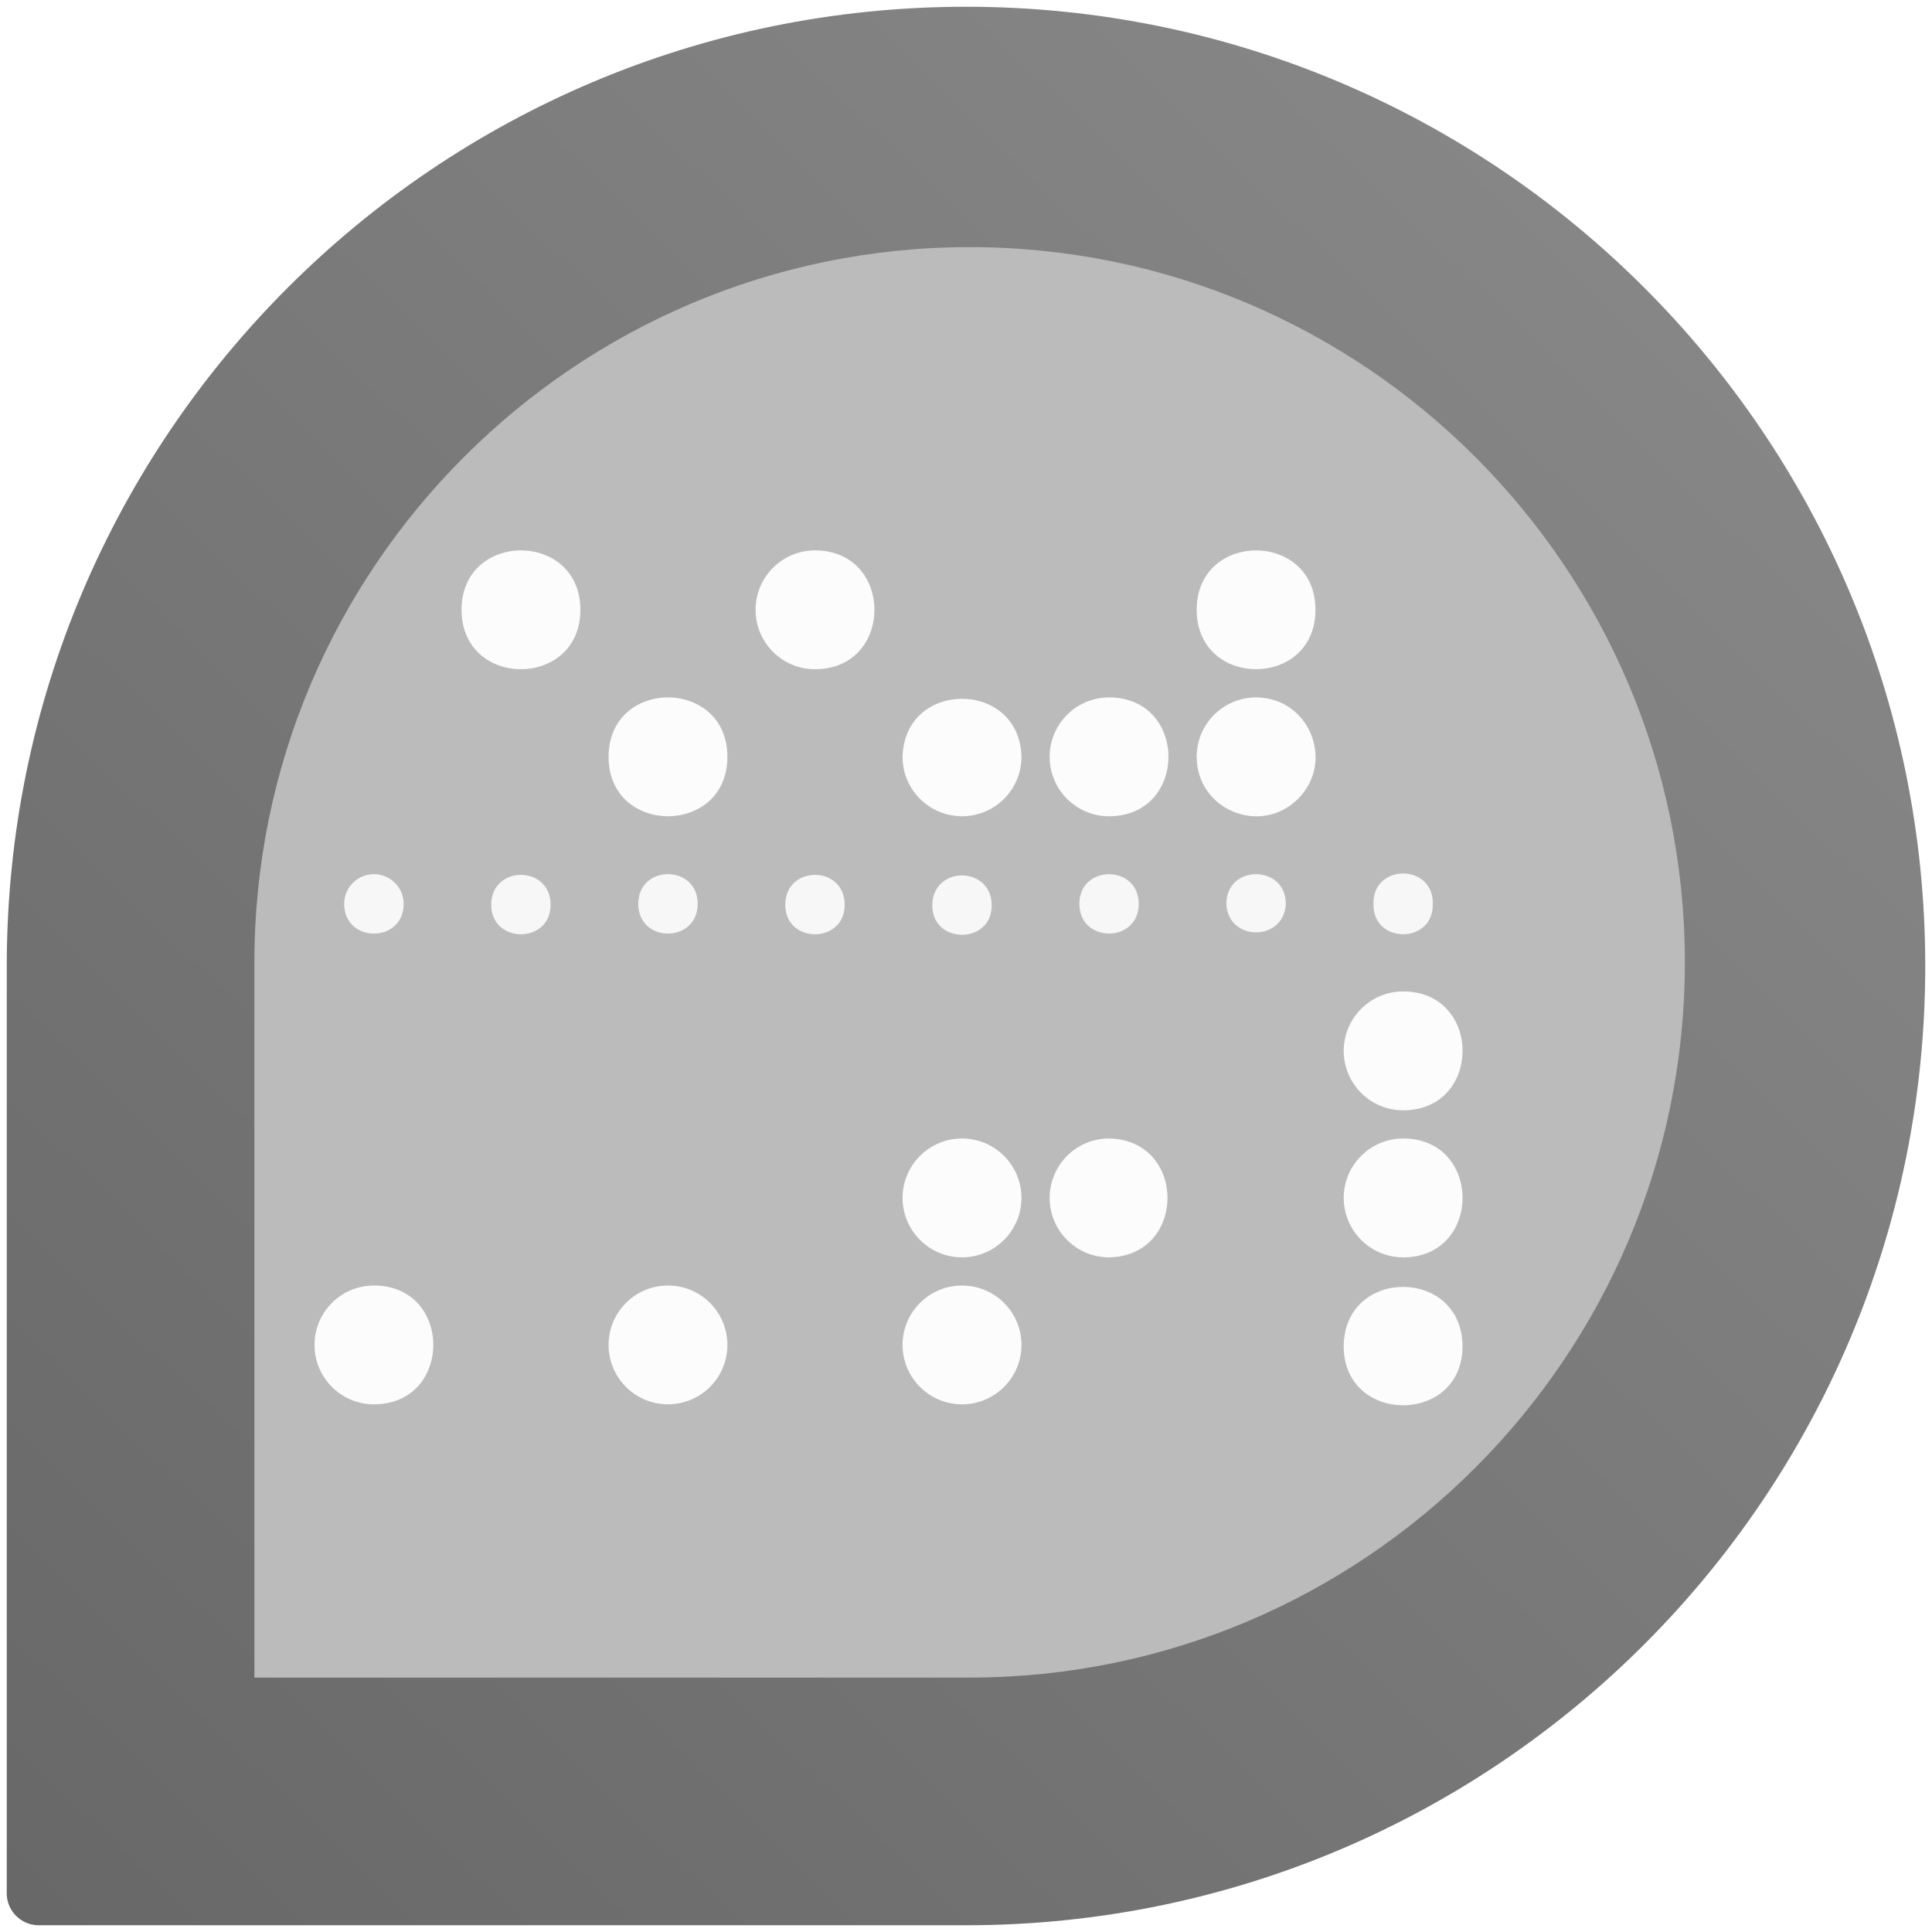
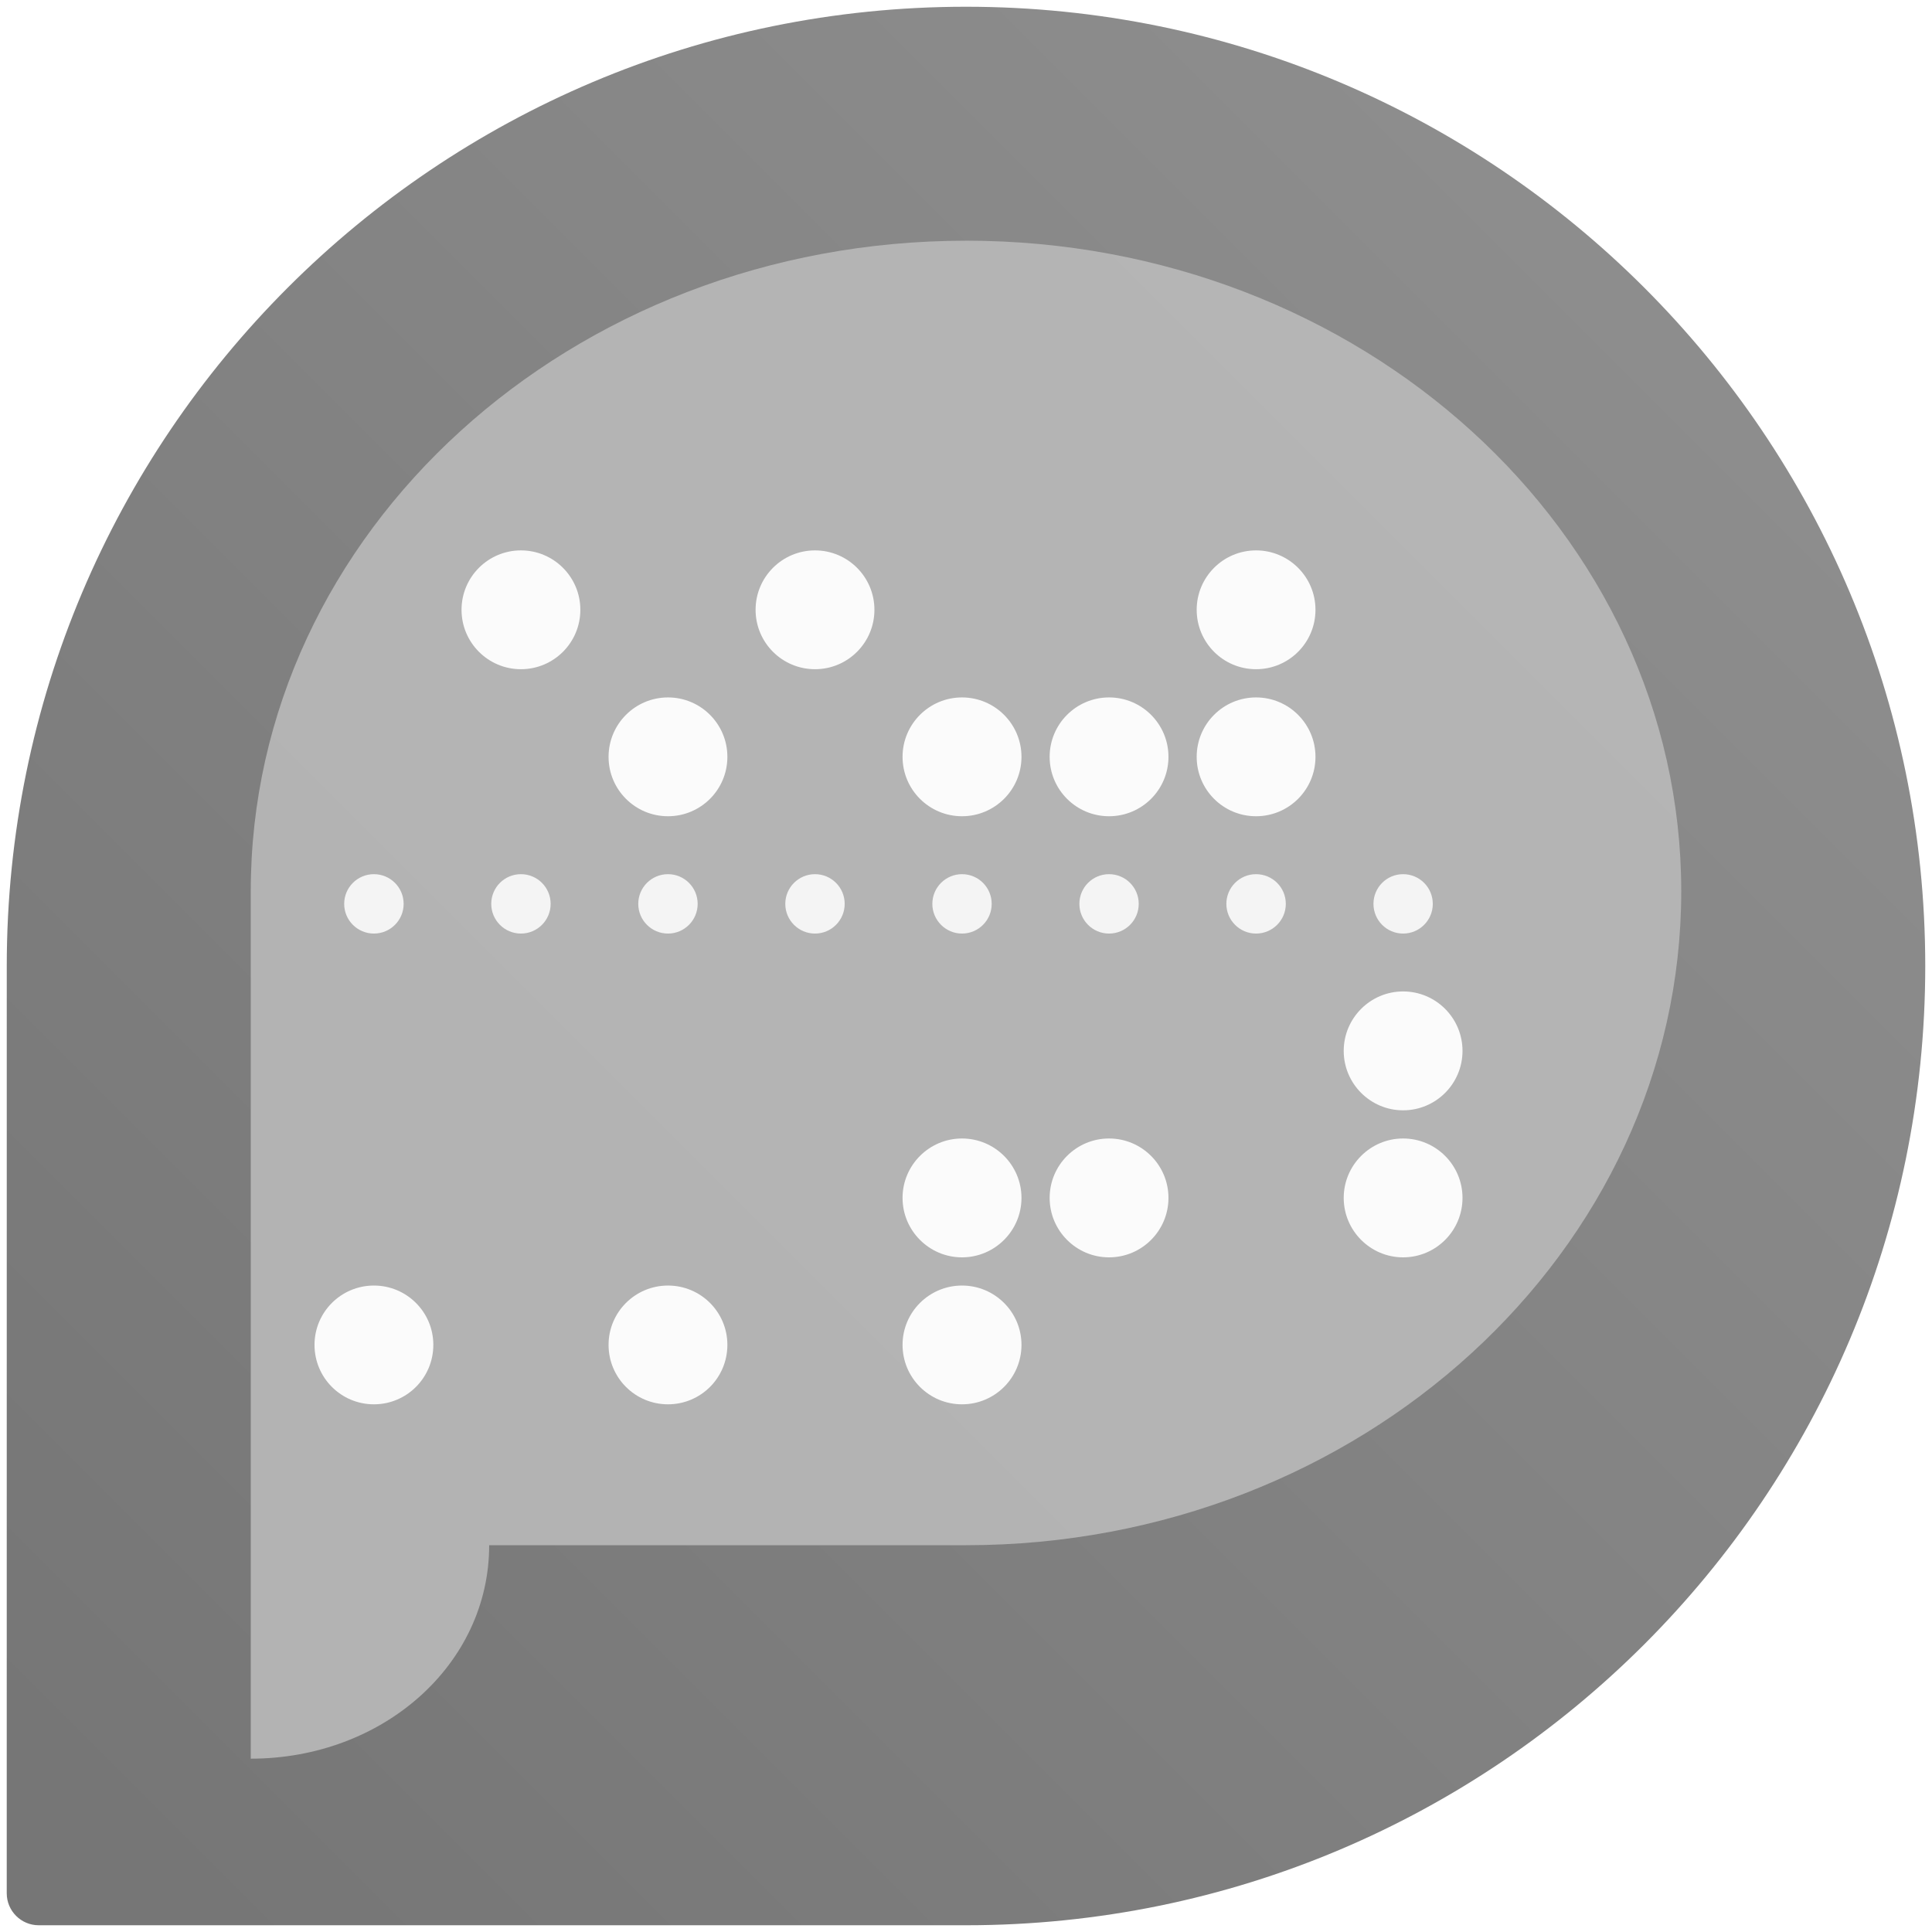
- <svg xmlns="http://www.w3.org/2000/svg" xmlns:xlink="http://www.w3.org/1999/xlink" id="svg19" version="1.1" height="114.667" width="114.667">
-   <defs id="defs9">
-     <linearGradient id="linearGradient4649">
-       <stop id="stop4645" offset="0" style="stop-color:#686868;stop-opacity:1" />
-       <stop id="stop4647" offset="1" style="stop-color:#868686;stop-opacity:1" />
+ <svg xmlns="http://www.w3.org/2000/svg" viewBox="0 0 114.667 114.667" height="114.667" width="114.667" xml:space="preserve" id="svg2" version="1.1">
+   <defs id="defs12">
+     <clipPath id="clipPath18" clipPathUnits="userSpaceOnUse">
+       <path id="path2" d="M 0.301,43 C 0.301,42.364 0.3,1.723 0.3,1.723 v 0 C 0.3,0.938 0.938,0.3 1.723,0.3 v 0 H 43 c 23.584,0 42.7,19.117 42.7,42.7 v 0 C 85.7,66.583 66.584,85.7 43,85.7 v 0 C 19.417,85.7 0.301,66.583 0.301,43" />
+     </clipPath>
+     <linearGradient id="linearGradient30" spreadMethod="pad" gradientTransform="matrix(-72.47637,-72.47637,72.47637,-72.47637,73.19336,73.19287)" gradientUnits="userSpaceOnUse" y2="0" x2="1" y1="0" x1="0">
+       <stop id="stop5" offset="0" style="stop-opacity:1;stop-color:#8d8d8d;opacity:1" />
+       <stop id="stop7" offset="0.959" style="stop-opacity:1;stop-color:#767676;opacity:1" />
+       <stop id="stop9" offset="1" style="stop-opacity:1;stop-color:#767676;opacity:1" />
    </linearGradient>
-     <linearGradient gradientUnits="userSpaceOnUse" y2="74.308" x2="71.914" y1="0.999" x1="0.815" id="linearGradient4651" xlink:href="#linearGradient4649" />
+     <linearGradient id="linearGradient30-152" spreadMethod="pad" gradientTransform="matrix(-72.47637,-72.47637,72.47637,-72.47637,73.19336,73.19287)" gradientUnits="userSpaceOnUse" y2="0" x2="1" y1="0" x1="0">
+       <stop id="stop3900" offset="0" style="stop-opacity:1;stop-color:#8d8d8d;opacity:1" />
+       <stop id="stop3902" offset="0.959" style="stop-opacity:1;stop-color:#767676;opacity:1" />
+       <stop id="stop3904" offset="1" style="stop-opacity:1;stop-color:#767676;opacity:1" />
+     </linearGradient>
  </defs>
-   <path style="fill:url(#linearGradient4651);fill-opacity:1" id="path11" transform="matrix(1.33333,0,0,-1.33333,0,114.667)" d="M 0.301,43 0.3,1.723 C 0.3,0.938 0.938,0.3 1.723,0.3 H 43 C 66.584,0.3 85.7,19.417 85.7,43 85.7,66.583 66.584,85.7 43,85.7 19.417,85.7 0.301,66.583 0.301,43" />
-   <path style="fill:#bbbbbb;fill-opacity:1" id="path13" d="m 100,57.117 c 0,-23.408 -19.043,-42.45 -42.45,-42.45 -23.409,0 -42.451,19.042 -42.451,42.45 v 42.45 h 42.45 C 80.957,99.567 100,80.525 100,57.117" />
-   <path style="fill:#f7f7f7;fill-opacity:1" id="path15" d="m 81.517,53.646 c -0.057,2.404 3.578,2.404 3.521,0 0.057,-2.404 -3.578,-2.404 -3.521,0 m -8.73,0 c 0.093,2.256 3.434,2.256 3.527,0 0,-2.352 -3.528,-2.352 -3.528,0 m -8.723,0 c 0,2.348 3.522,2.348 3.522,0 0,-2.348 -3.522,-2.348 -3.522,0 m -8.727,0 c -0.102,2.446 3.621,2.447 3.521,10e-4 -0.092,-2.252 -3.427,-2.253 -3.521,-10e-4 m -8.728,0 c -0.057,2.407 3.582,2.407 3.525,0 -0.055,-2.295 -3.47,-2.295 -3.525,0 m -8.726,0 c 6.67e-4,2.351 3.527,2.35 3.526,-10e-4 0,-2.351 -3.526,-2.351 -3.526,0 m -8.726,0 c -0.058,2.407 3.582,2.408 3.525,10e-4 -0.055,-2.295 -3.47,-2.295 -3.525,0 m -8.728,0 c 0,2.353 3.53,2.353 3.53,0 0,-0.973 -0.79,-1.763 -1.766,-1.763 -0.975,0 -1.764,0.79 -1.764,1.763" />
-   <path style="fill:#fcfcfc;fill-opacity:1" id="path17" d="m 79.751,79.82 c -0.081,4.781 7.132,4.781 7.051,0 -0.109,-4.589 -6.941,-4.589 -7.05,0 m 0,-8.722 c 0.002,1.946 1.579,3.524 3.525,3.528 4.703,0 4.703,-7.055 0,-7.055 -1.947,0.002 -3.524,1.58 -3.526,3.527 m 0,-8.727 c 0.002,1.947 1.579,3.525 3.526,3.528 4.704,0 4.704,-7.056 0,-7.056 -1.947,0.003 -3.524,1.581 -3.526,3.528 M 71.025,44.92 c 0.002,3.14 3.799,4.711 6.018,2.489 C 79.263,45.188 77.689,41.392 74.549,41.393 c -1.947,0.001 -3.525,1.58 -3.524,3.527 m 0,-8.728 c -0.001,4.7 7.049,4.702 7.05,0.002 0.001,-4.7 -7.049,-4.702 -7.05,-0.002 m -8.727,34.906 c 0.001,1.947 1.578,3.525 3.525,3.528 4.625,-0.078 4.625,-6.977 0,-7.055 -1.947,0.002 -3.524,1.58 -3.525,3.527 m 0,-26.178 c 0,1.947 1.578,3.525 3.525,3.525 4.701,0 4.701,-7.052 0,-7.052 -1.947,0.001 -3.525,1.58 -3.525,3.527 m -8.73,34.9 c -5.53e-4,1.949 1.579,3.529 3.528,3.528 1.949,0.002 3.531,-1.579 3.53,-3.528 -0.003,-1.947 -1.583,-3.523 -3.53,-3.521 -1.946,-0.001 -3.525,1.575 -3.528,3.521 m 0,-8.722 c 0.003,1.947 1.581,3.525 3.528,3.528 1.948,-0.002 3.527,-1.58 3.53,-3.528 -0.002,-1.948 -1.582,-3.526 -3.53,-3.527 -1.948,0.001 -3.526,1.579 -3.528,3.527 m 0,-26.178 c 0.002,1.947 1.581,3.525 3.528,3.525 1.948,5.53e-4 3.528,-1.577 3.53,-3.525 -0.109,-4.595 -6.949,-4.595 -7.058,0 m -8.723,-8.728 c -5.53e-4,1.949 1.579,3.528 3.528,3.527 4.701,0 4.701,-7.052 0,-7.052 -1.948,-5.52e-4 -3.527,1.577 -3.528,3.525 M 36.12,79.82 c -0.002,1.949 1.578,3.529 3.527,3.528 1.948,0.001 3.528,-1.58 3.525,-3.528 -5.52e-4,-1.946 -1.579,-3.523 -3.525,-3.521 -1.946,-0.002 -3.525,1.575 -3.527,3.521 m 0,-34.9 c 0.001,4.701 7.053,4.699 7.052,-0.002 -0.001,-4.701 -7.053,-4.699 -7.052,0.002 m -8.726,-8.728 c -6.67e-4,4.701 7.051,4.702 7.052,10e-4 6.67e-4,-4.701 -7.051,-4.702 -7.052,-10e-4 M 18.667,79.82 c -0.002,1.948 1.577,3.529 3.525,3.528 4.7,0 4.7,-7.05 0,-7.05 -1.946,-0.001 -3.524,1.576 -3.525,3.522" />
+   <g id="g67" transform="matrix(1.333333,0,0,-1.333333,0,114.6667)">
+     <g id="g18">
+       <g id="g16" clip-path="url(#clipPath18)">
+         <path id="path14" style="fill:url(#linearGradient30-152);stroke:none;opacity:1" d="M 0.301,43 C 0.301,42.364 0.3,1.723 0.3,1.723 v 0 C 0.3,0.938 0.938,0.3 1.723,0.3 v 0 H 43 c 23.584,0 42.7,19.117 42.7,42.7 v 0 C 85.7,66.583 66.584,85.7 43,85.7 v 0 C 19.417,85.7 0.301,66.583 0.301,43" />
+       </g>
+     </g>
+     <g id="g20" transform="translate(75,43.1621)" />
+     <path id="path10" d="m 43,75.285 c -17.584,0 -31.838,-12.966 -31.838,-28.959 V 17.367 7.715 c 5.861,0 10.613,4.172 10.613,9.502 h 21.225 c 17.584,0 31.838,13.116 31.838,29.11 0,15.993 -14.254,28.959 -31.838,28.959 z" style="opacity:0.9;fill:#b9b9b9;stroke-width:0.974;fill-opacity:1" />
+     <g transform="translate(15.3208,45.7656)" id="g46">
+       <path id="path48" style="fill:#f4f4f4;fill-opacity:1;fill-rule:nonzero;stroke:none;opacity:1" d="m 0,0 c 0,-0.729 0.592,-1.322 1.323,-1.322 0.732,0 1.324,0.593 1.324,1.322 0,0.73 -0.592,1.322 -1.324,1.322 C 0.592,1.322 0,0.73 0,0" />
+     </g>
+     <g transform="translate(21.8672,45.7656)" id="g50">
+       <path id="path52" style="fill:#f4f4f4;fill-opacity:1;fill-rule:nonzero;stroke:none;opacity:1" d="m 0,0 c 0,-0.729 0.591,-1.322 1.321,-1.322 0.732,0 1.323,0.593 1.323,1.322 0,0.73 -0.591,1.322 -1.323,1.322 C 0.591,1.322 0,0.73 0,0" />
+     </g>
+     <g transform="translate(28.4116,45.7656)" id="g54">
+       <path id="path56" style="fill:#f4f4f4;fill-opacity:1;fill-rule:nonzero;stroke:none;opacity:1" d="m 0,0 c 0,-0.729 0.591,-1.322 1.323,-1.322 0.729,0 1.321,0.593 1.321,1.322 0,0.73 -0.592,1.322 -1.321,1.322 C 0.591,1.322 0,0.73 0,0" />
+     </g>
+     <g transform="translate(34.9561,45.7656)" id="g58">
+       <path id="path60" style="fill:#f4f4f4;fill-opacity:1;fill-rule:nonzero;stroke:none;opacity:1" d="m 0,0 c 0,-0.729 0.592,-1.322 1.323,-1.322 0.73,0 1.321,0.593 1.321,1.322 0,0.73 -0.591,1.322 -1.321,1.322 C 0.592,1.322 0,0.73 0,0" />
+     </g>
+     <g transform="translate(41.502,45.7656)" id="g62">
+       <path id="path64" style="fill:#f4f4f4;fill-opacity:1;fill-rule:nonzero;stroke:none;opacity:1" d="m 0,0 c 0,-0.729 0.593,-1.322 1.32,-1.322 0.732,0 1.322,0.593 1.322,1.322 0,0.73 -0.59,1.322 -1.322,1.322 C 0.593,1.322 0,0.73 0,0" />
+     </g>
+     <g transform="translate(48.0469,45.7656)" id="g66">
+       <path id="path68" style="fill:#f4f4f4;fill-opacity:1;fill-rule:nonzero;stroke:none;opacity:1" d="m 0,0 c 0,-0.729 0.59,-1.322 1.32,-1.322 0.732,0 1.322,0.593 1.322,1.322 0,0.73 -0.59,1.322 -1.322,1.322 C 0.59,1.322 0,0.73 0,0" />
+     </g>
+     <g transform="translate(54.5898,45.7656)" id="g70">
+       <path id="path72" style="fill:#f4f4f4;fill-opacity:1;fill-rule:nonzero;stroke:none;opacity:1" d="m 0,0 c 0,-0.729 0.594,-1.322 1.32,-1.322 0.735,0 1.326,0.593 1.326,1.322 0,0.73 -0.591,1.322 -1.326,1.322 C 0.594,1.322 0,0.73 0,0" />
+     </g>
+     <g transform="translate(61.1377,45.7656)" id="g74">
+       <path id="path76" style="fill:#f4f4f4;fill-opacity:1;fill-rule:nonzero;stroke:none;opacity:1" d="m 0,0 c 0,-0.729 0.59,-1.322 1.319,-1.322 0.732,0 1.322,0.593 1.322,1.322 0,0.73 -0.59,1.322 -1.322,1.322 C 0.59,1.322 0,0.73 0,0" />
+     </g>
+     <g transform="translate(14,26.1348)" id="g78">
+       <path id="path80" style="fill:#fbfbfb;fill-opacity:1;fill-rule:nonzero;stroke:none;opacity:1" d="m 0,0 c 0,-1.465 1.184,-2.646 2.644,-2.646 1.461,0 2.645,1.181 2.645,2.646 0,1.459 -1.184,2.641 -2.645,2.641 C 1.184,2.641 0,1.459 0,0" />
+     </g>
+     <g transform="translate(20.5444,58.856)" id="g82">
+       <path id="path84" style="fill:#fbfbfb;fill-opacity:1;fill-rule:nonzero;stroke:none;opacity:1" d="m 0,0 c 0,-1.462 1.185,-2.645 2.644,-2.645 1.461,0 2.645,1.183 2.645,2.645 0,1.459 -1.184,2.644 -2.645,2.644 C 1.185,2.644 0,1.459 0,0" />
+     </g>
+     <g transform="translate(27.0894,52.3101)" id="g86">
+       <path id="path88" style="fill:#fbfbfb;fill-opacity:1;fill-rule:nonzero;stroke:none;opacity:1" d="m 0,0 c 0,-1.461 1.185,-2.644 2.645,-2.644 1.461,0 2.644,1.183 2.644,2.644 0,1.46 -1.183,2.645 -2.644,2.645 C 1.185,2.645 0,1.46 0,0" />
+     </g>
+     <g transform="translate(27.0894,26.1348)" id="g90">
+       <path id="path92" style="fill:#fbfbfb;fill-opacity:1;fill-rule:nonzero;stroke:none;opacity:1" d="m 0,0 c 0,-1.465 1.185,-2.646 2.645,-2.646 1.461,0 2.644,1.181 2.644,2.646 0,1.459 -1.183,2.641 -2.644,2.641 C 1.185,2.641 0,1.459 0,0" />
+     </g>
+     <g transform="translate(33.6338,58.856)" id="g94">
+       <path id="path96" style="fill:#fbfbfb;fill-opacity:1;fill-rule:nonzero;stroke:none;opacity:1" d="M 0,0 C 0,-1.462 1.184,-2.645 2.646,-2.645 4.106,-2.645 5.29,-1.462 5.29,0 5.29,1.459 4.106,2.644 2.646,2.644 1.184,2.644 0,1.459 0,0" />
+     </g>
+     <g transform="translate(40.1758,52.3101)" id="g98">
+       <path id="path100" style="fill:#fbfbfb;fill-opacity:1;fill-rule:nonzero;stroke:none;opacity:1" d="m 0,0 c 0,-1.461 1.187,-2.644 2.646,-2.644 1.461,0 2.648,1.183 2.648,2.644 0,1.46 -1.187,2.645 -2.648,2.645 C 1.187,2.645 0,1.46 0,0" />
+     </g>
+     <g transform="translate(40.1758,32.6768)" id="g102">
+       <path id="path104" style="fill:#fbfbfb;fill-opacity:1;fill-rule:nonzero;stroke:none;opacity:1" d="m 0,0 c 0,-1.458 1.187,-2.646 2.646,-2.646 1.461,0 2.648,1.188 2.648,2.646 0,1.459 -1.187,2.645 -2.648,2.645 C 1.187,2.645 0,1.459 0,0" />
+     </g>
+     <g transform="translate(40.1758,26.1348)" id="g106">
+       <path id="path108" style="fill:#fbfbfb;fill-opacity:1;fill-rule:nonzero;stroke:none;opacity:1" d="m 0,0 c 0,-1.465 1.187,-2.646 2.646,-2.646 1.461,0 2.648,1.181 2.648,2.646 0,1.459 -1.187,2.641 -2.648,2.641 C 1.187,2.641 0,1.459 0,0" />
+     </g>
+     <g transform="translate(46.7236,52.3101)" id="g110">
+       <path id="path112" style="fill:#fbfbfb;fill-opacity:1;fill-rule:nonzero;stroke:none;opacity:1" d="m 0,0 c 0,-1.461 1.184,-2.644 2.644,-2.644 1.461,0 2.645,1.183 2.645,2.644 0,1.46 -1.184,2.645 -2.645,2.645 C 1.184,2.645 0,1.46 0,0" />
+     </g>
+     <g transform="translate(46.7236,32.6768)" id="g114">
+       <path id="path116" style="fill:#fbfbfb;fill-opacity:1;fill-rule:nonzero;stroke:none;opacity:1" d="m 0,0 c 0,-1.458 1.184,-2.646 2.644,-2.646 1.461,0 2.645,1.188 2.645,2.646 0,1.459 -1.184,2.645 -2.645,2.645 C 1.184,2.645 0,1.459 0,0" />
+     </g>
+     <g transform="translate(53.2686,58.856)" id="g118">
+       <path id="path120" style="fill:#fbfbfb;fill-opacity:1;fill-rule:nonzero;stroke:none;opacity:1" d="m 0,0 c 0,-1.462 1.183,-2.645 2.643,-2.645 1.461,0 2.645,1.183 2.645,2.645 0,1.459 -1.184,2.644 -2.645,2.644 C 1.183,2.644 0,1.459 0,0" />
+     </g>
+     <g transform="translate(53.2686,52.3101)" id="g122">
+       <path id="path124" style="fill:#fbfbfb;fill-opacity:1;fill-rule:nonzero;stroke:none;opacity:1" d="m 0,0 c 0,-1.461 1.183,-2.644 2.643,-2.644 1.461,0 2.645,1.183 2.645,2.644 0,1.46 -1.184,2.645 -2.645,2.645 C 1.183,2.645 0,1.46 0,0" />
+     </g>
+     <g transform="translate(59.8135,39.2217)" id="g126">
+       <path id="path128" style="fill:#fbfbfb;fill-opacity:1;fill-rule:nonzero;stroke:none;opacity:1" d="m 0,0 c 0,-1.459 1.187,-2.646 2.644,-2.646 1.461,0 2.644,1.187 2.644,2.646 0,1.459 -1.183,2.646 -2.644,2.646 C 1.187,2.646 0,1.459 0,0" />
+     </g>
+     <g transform="translate(59.8135,32.6768)" id="g130">
+       <path id="path132" style="fill:#fbfbfb;fill-opacity:1;fill-rule:nonzero;stroke:none;opacity:1" d="m 0,0 c 0,-1.458 1.187,-2.646 2.644,-2.646 1.461,0 2.644,1.188 2.644,2.646 0,1.459 -1.183,2.645 -2.644,2.645 C 1.187,2.645 0,1.459 0,0" />
+     </g>
+   </g>
</svg>
